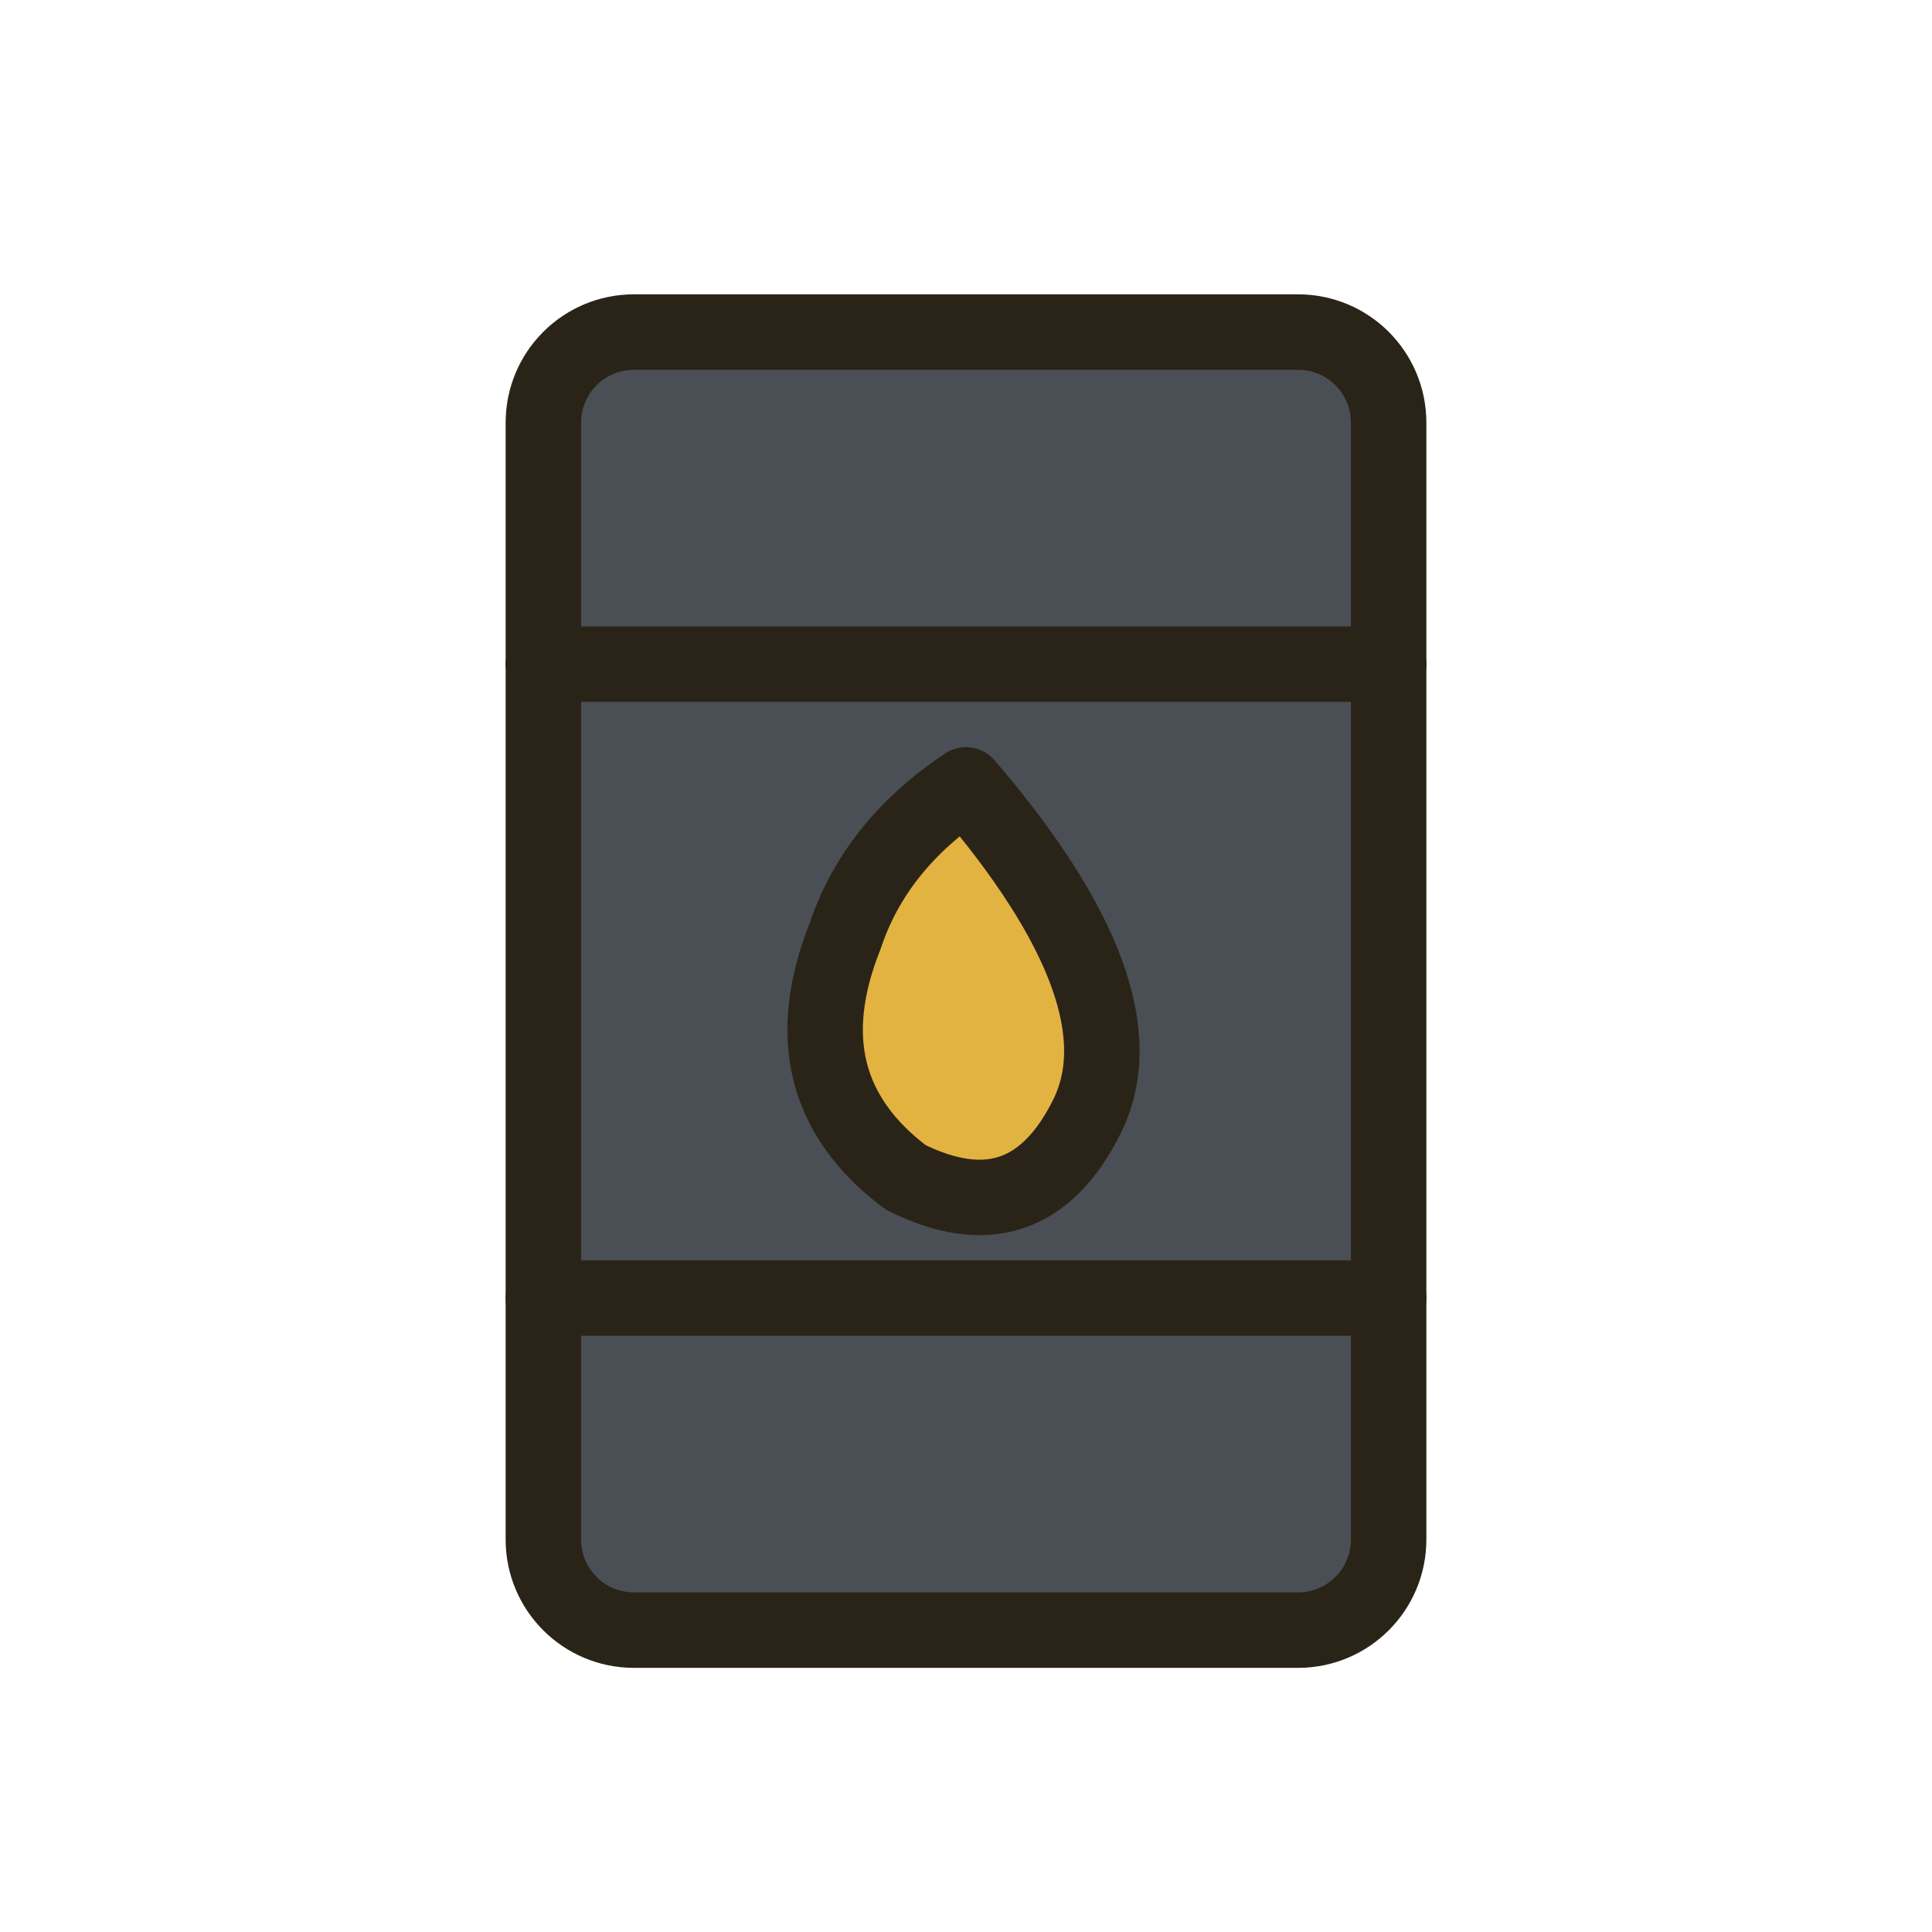
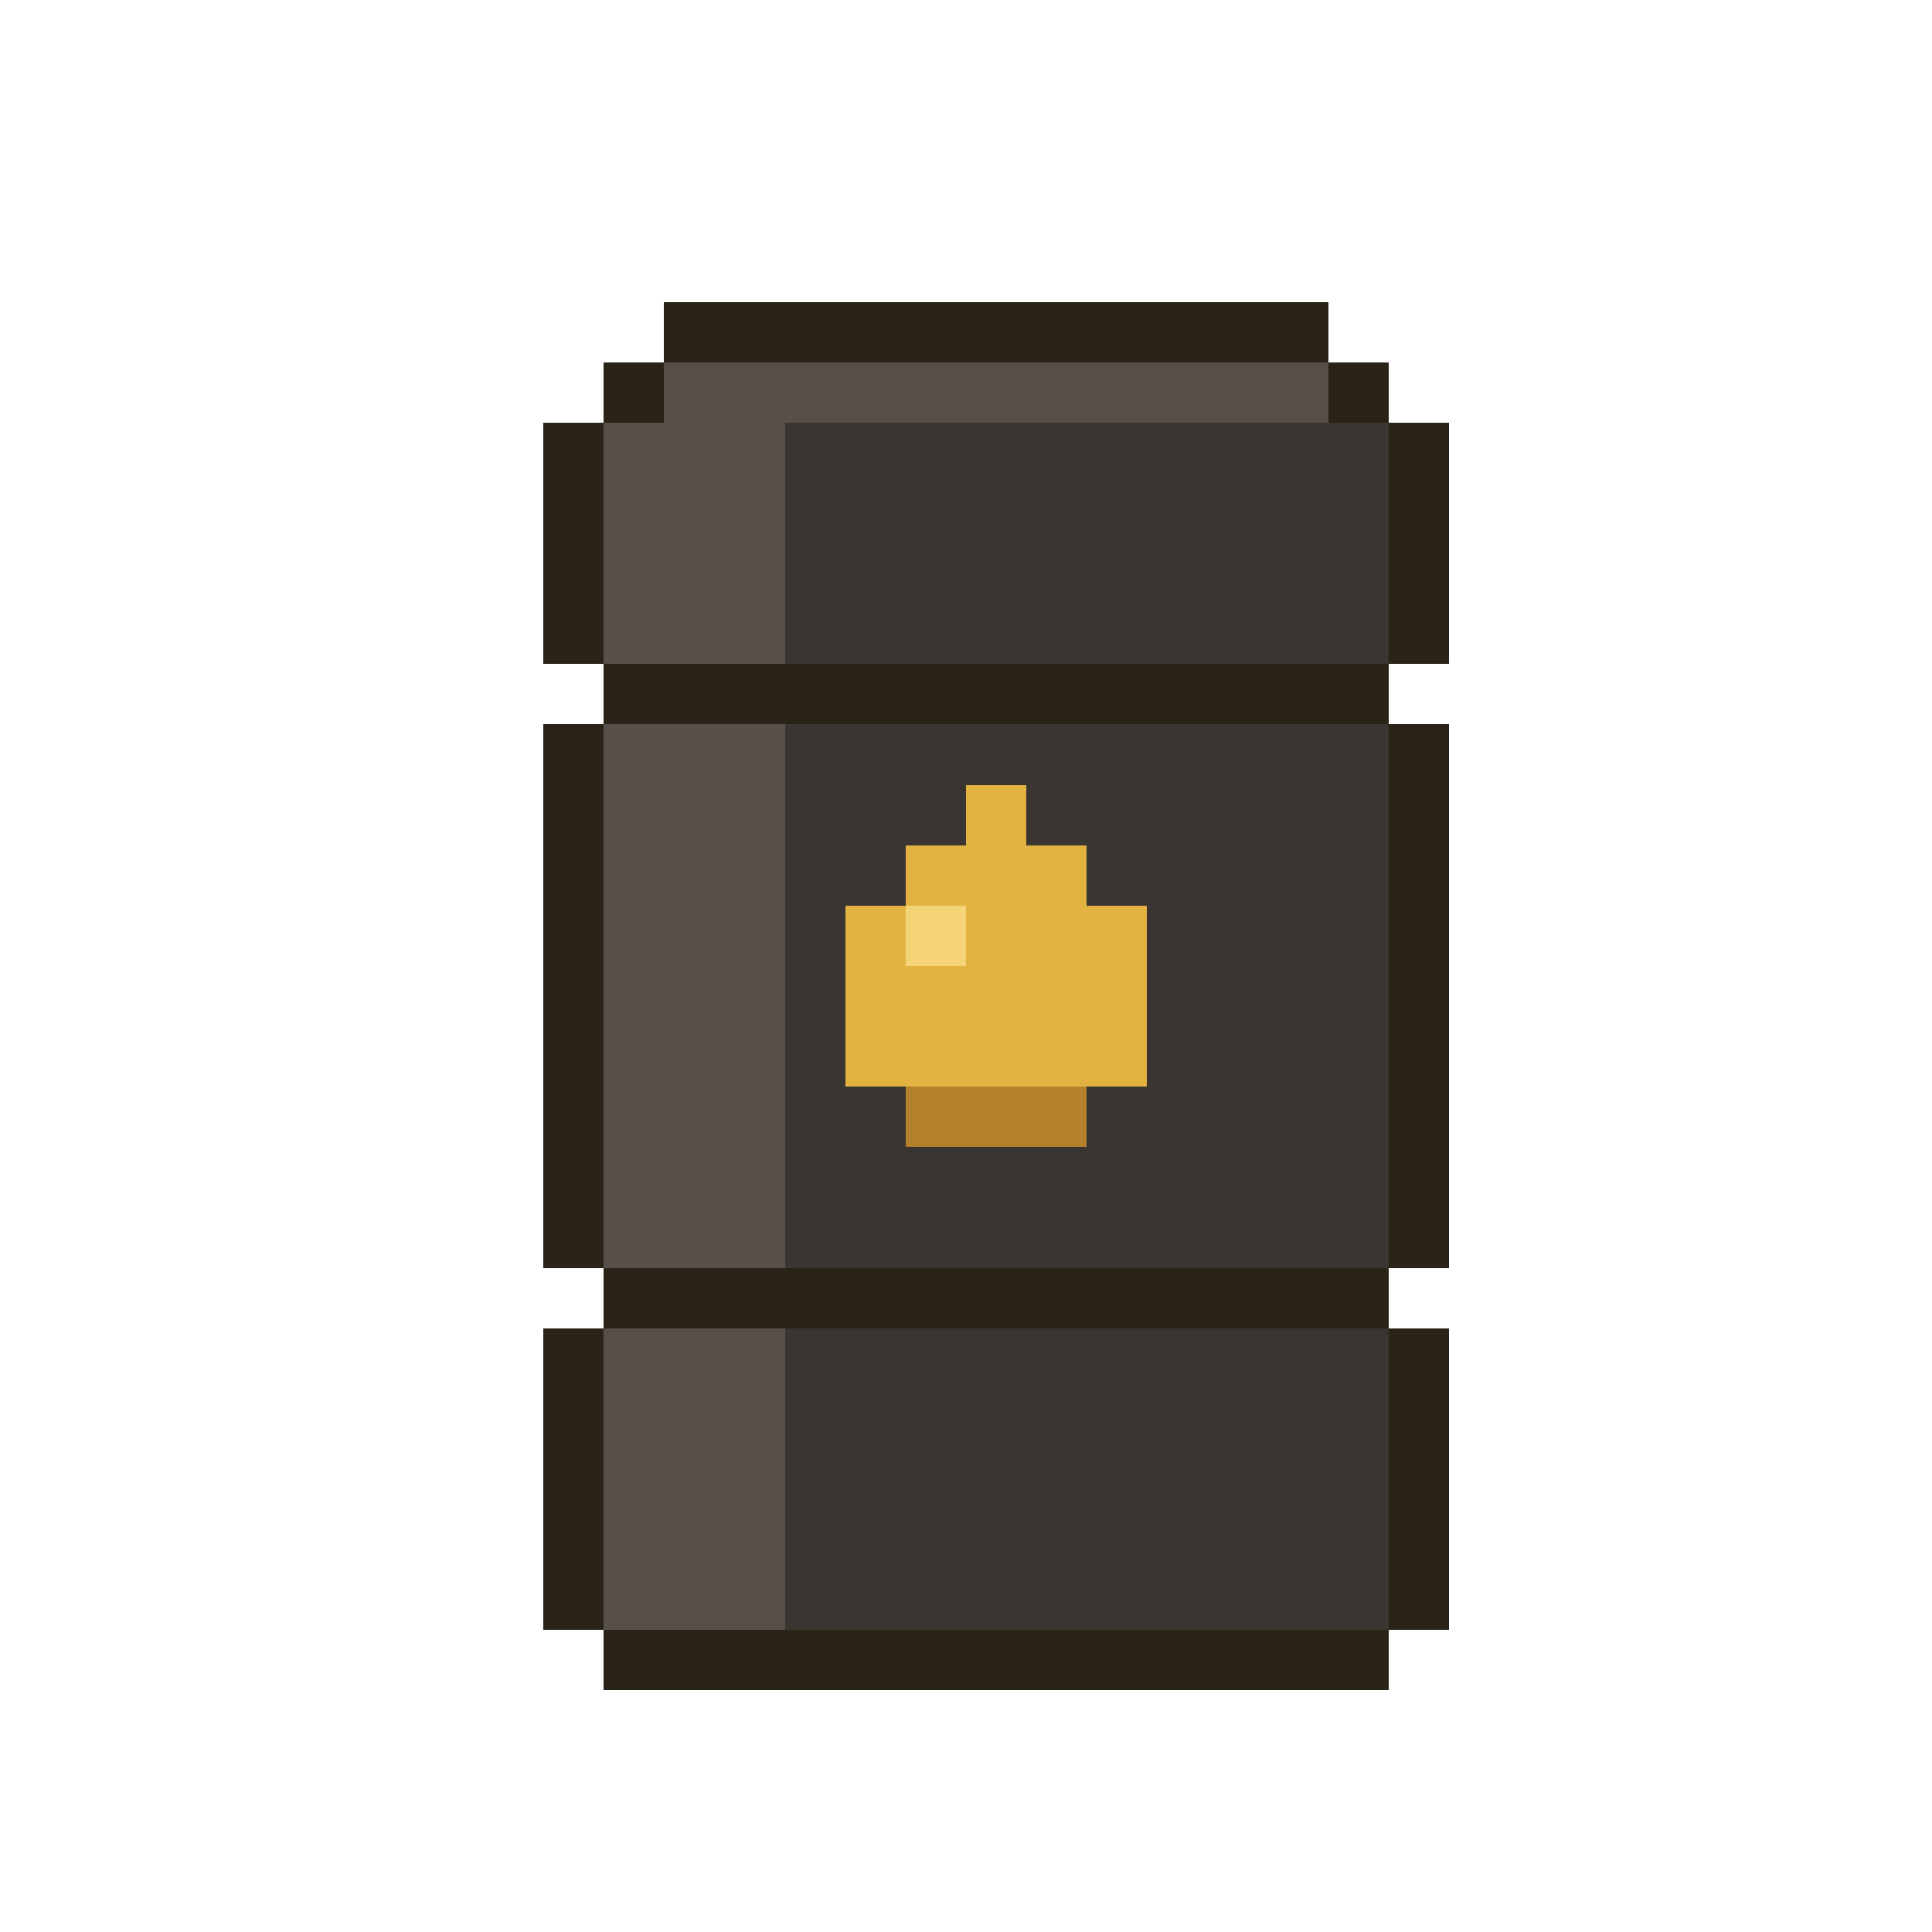
- <svg xmlns="http://www.w3.org/2000/svg" viewBox="0 0 64 64">
-   <g stroke="#2a2418" stroke-width="2.5" stroke-linejoin="round" stroke-linecap="round">
-     <rect x="18" y="11" width="28" height="43" rx="3" fill="#4a4f55" />
-     <path d="M18 22 H46 M18 43 H46" fill="none" />
-     <path d="M32 26 Q38 33 36 37 Q34 41 30 39 Q26 36 28 31 Q29 28 32 26Z" fill="#e3b341" />
-   </g>
+ <svg xmlns="http://www.w3.org/2000/svg" viewBox="0 0 32 32" shape-rendering="crispEdges">
+   <rect x="11" y="5" width="11" height="1" fill="#2a2418" />
+   <rect x="10" y="6" width="1" height="1" fill="#2a2418" />
+   <rect x="11" y="6" width="11" height="1" fill="#575049" />
+   <rect x="22" y="6" width="1" height="1" fill="#2a2418" />
+   <rect x="9" y="7" width="1" height="1" fill="#2a2418" />
+   <rect x="10" y="7" width="3" height="1" fill="#575049" />
+   <rect x="13" y="7" width="10" height="1" fill="#3a3530" />
+   <rect x="23" y="7" width="1" height="1" fill="#2a2418" />
+   <rect x="9" y="8" width="1" height="1" fill="#2a2418" />
+   <rect x="10" y="8" width="3" height="1" fill="#575049" />
+   <rect x="13" y="8" width="10" height="1" fill="#3a3530" />
+   <rect x="23" y="8" width="1" height="1" fill="#2a2418" />
+   <rect x="9" y="9" width="1" height="1" fill="#2a2418" />
+   <rect x="10" y="9" width="3" height="1" fill="#575049" />
+   <rect x="13" y="9" width="10" height="1" fill="#3a3530" />
+   <rect x="23" y="9" width="1" height="1" fill="#2a2418" />
+   <rect x="9" y="10" width="1" height="1" fill="#2a2418" />
+   <rect x="10" y="10" width="3" height="1" fill="#575049" />
+   <rect x="13" y="10" width="10" height="1" fill="#3a3530" />
+   <rect x="23" y="10" width="1" height="1" fill="#2a2418" />
+   <rect x="10" y="11" width="13" height="1" fill="#2a2418" />
+   <rect x="9" y="12" width="1" height="1" fill="#2a2418" />
+   <rect x="10" y="12" width="3" height="1" fill="#575049" />
+   <rect x="13" y="12" width="10" height="1" fill="#3a3530" />
+   <rect x="23" y="12" width="1" height="1" fill="#2a2418" />
+   <rect x="9" y="13" width="1" height="1" fill="#2a2418" />
+   <rect x="10" y="13" width="3" height="1" fill="#575049" />
+   <rect x="13" y="13" width="3" height="1" fill="#3a3530" />
+   <rect x="16" y="13" width="1" height="1" fill="#e3b341" />
+   <rect x="17" y="13" width="6" height="1" fill="#3a3530" />
+   <rect x="23" y="13" width="1" height="1" fill="#2a2418" />
+   <rect x="9" y="14" width="1" height="1" fill="#2a2418" />
+   <rect x="10" y="14" width="3" height="1" fill="#575049" />
+   <rect x="13" y="14" width="2" height="1" fill="#3a3530" />
+   <rect x="15" y="14" width="3" height="1" fill="#e3b341" />
+   <rect x="18" y="14" width="5" height="1" fill="#3a3530" />
+   <rect x="23" y="14" width="1" height="1" fill="#2a2418" />
+   <rect x="9" y="15" width="1" height="1" fill="#2a2418" />
+   <rect x="10" y="15" width="3" height="1" fill="#575049" />
+   <rect x="13" y="15" width="1" height="1" fill="#3a3530" />
+   <rect x="14" y="15" width="1" height="1" fill="#e3b341" />
+   <rect x="15" y="15" width="1" height="1" fill="#f4d477" />
+   <rect x="16" y="15" width="3" height="1" fill="#e3b341" />
+   <rect x="19" y="15" width="4" height="1" fill="#3a3530" />
+   <rect x="23" y="15" width="1" height="1" fill="#2a2418" />
+   <rect x="9" y="16" width="1" height="1" fill="#2a2418" />
+   <rect x="10" y="16" width="3" height="1" fill="#575049" />
+   <rect x="13" y="16" width="1" height="1" fill="#3a3530" />
+   <rect x="14" y="16" width="5" height="1" fill="#e3b341" />
+   <rect x="19" y="16" width="4" height="1" fill="#3a3530" />
+   <rect x="23" y="16" width="1" height="1" fill="#2a2418" />
+   <rect x="9" y="17" width="1" height="1" fill="#2a2418" />
+   <rect x="10" y="17" width="3" height="1" fill="#575049" />
+   <rect x="13" y="17" width="1" height="1" fill="#3a3530" />
+   <rect x="14" y="17" width="5" height="1" fill="#e3b341" />
+   <rect x="19" y="17" width="4" height="1" fill="#3a3530" />
+   <rect x="23" y="17" width="1" height="1" fill="#2a2418" />
+   <rect x="9" y="18" width="1" height="1" fill="#2a2418" />
+   <rect x="10" y="18" width="3" height="1" fill="#575049" />
+   <rect x="13" y="18" width="2" height="1" fill="#3a3530" />
+   <rect x="15" y="18" width="3" height="1" fill="#b3822a" />
+   <rect x="18" y="18" width="5" height="1" fill="#3a3530" />
+   <rect x="23" y="18" width="1" height="1" fill="#2a2418" />
+   <rect x="9" y="19" width="1" height="1" fill="#2a2418" />
+   <rect x="10" y="19" width="3" height="1" fill="#575049" />
+   <rect x="13" y="19" width="10" height="1" fill="#3a3530" />
+   <rect x="23" y="19" width="1" height="1" fill="#2a2418" />
+   <rect x="9" y="20" width="1" height="1" fill="#2a2418" />
+   <rect x="10" y="20" width="3" height="1" fill="#575049" />
+   <rect x="13" y="20" width="10" height="1" fill="#3a3530" />
+   <rect x="23" y="20" width="1" height="1" fill="#2a2418" />
+   <rect x="10" y="21" width="13" height="1" fill="#2a2418" />
+   <rect x="9" y="22" width="1" height="1" fill="#2a2418" />
+   <rect x="10" y="22" width="3" height="1" fill="#575049" />
+   <rect x="13" y="22" width="10" height="1" fill="#3a3530" />
+   <rect x="23" y="22" width="1" height="1" fill="#2a2418" />
+   <rect x="9" y="23" width="1" height="1" fill="#2a2418" />
+   <rect x="10" y="23" width="3" height="1" fill="#575049" />
+   <rect x="13" y="23" width="10" height="1" fill="#3a3530" />
+   <rect x="23" y="23" width="1" height="1" fill="#2a2418" />
+   <rect x="9" y="24" width="1" height="1" fill="#2a2418" />
+   <rect x="10" y="24" width="3" height="1" fill="#575049" />
+   <rect x="13" y="24" width="10" height="1" fill="#3a3530" />
+   <rect x="23" y="24" width="1" height="1" fill="#2a2418" />
+   <rect x="9" y="25" width="1" height="1" fill="#2a2418" />
+   <rect x="10" y="25" width="3" height="1" fill="#575049" />
+   <rect x="13" y="25" width="10" height="1" fill="#3a3530" />
+   <rect x="23" y="25" width="1" height="1" fill="#2a2418" />
+   <rect x="9" y="26" width="1" height="1" fill="#2a2418" />
+   <rect x="10" y="26" width="3" height="1" fill="#575049" />
+   <rect x="13" y="26" width="10" height="1" fill="#3a3530" />
+   <rect x="23" y="26" width="1" height="1" fill="#2a2418" />
+   <rect x="10" y="27" width="13" height="1" fill="#2a2418" />
</svg>
